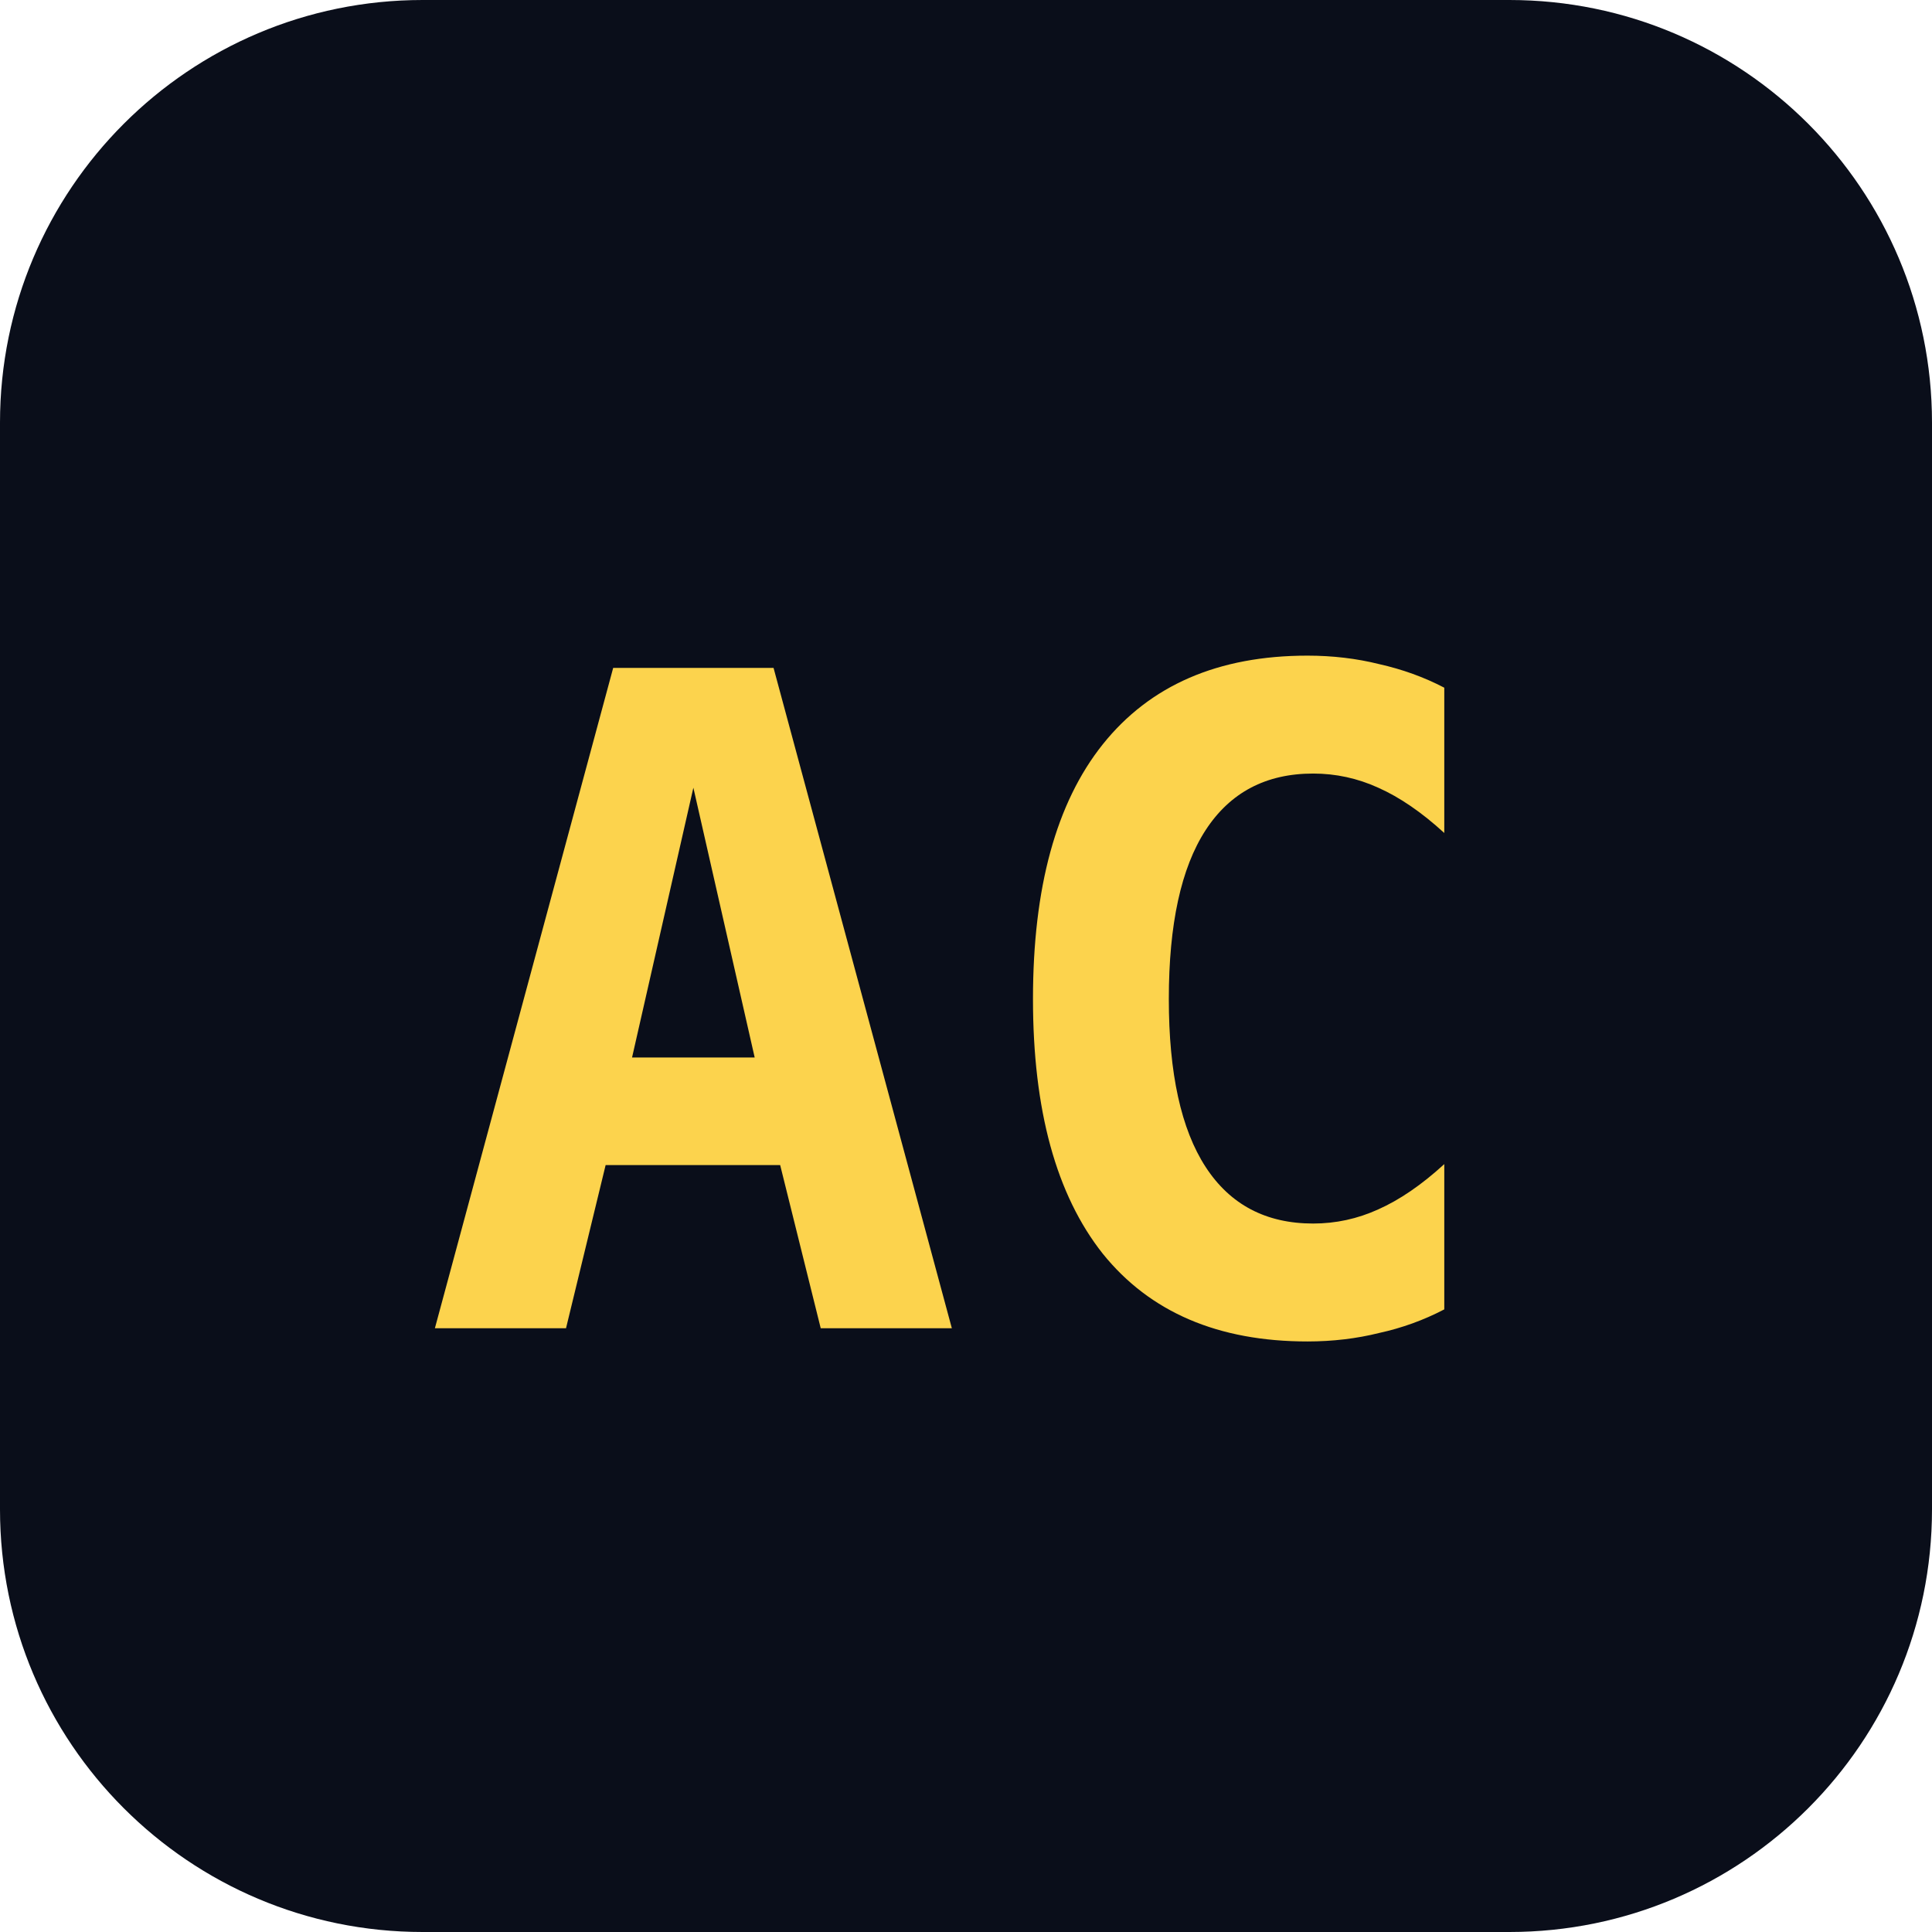
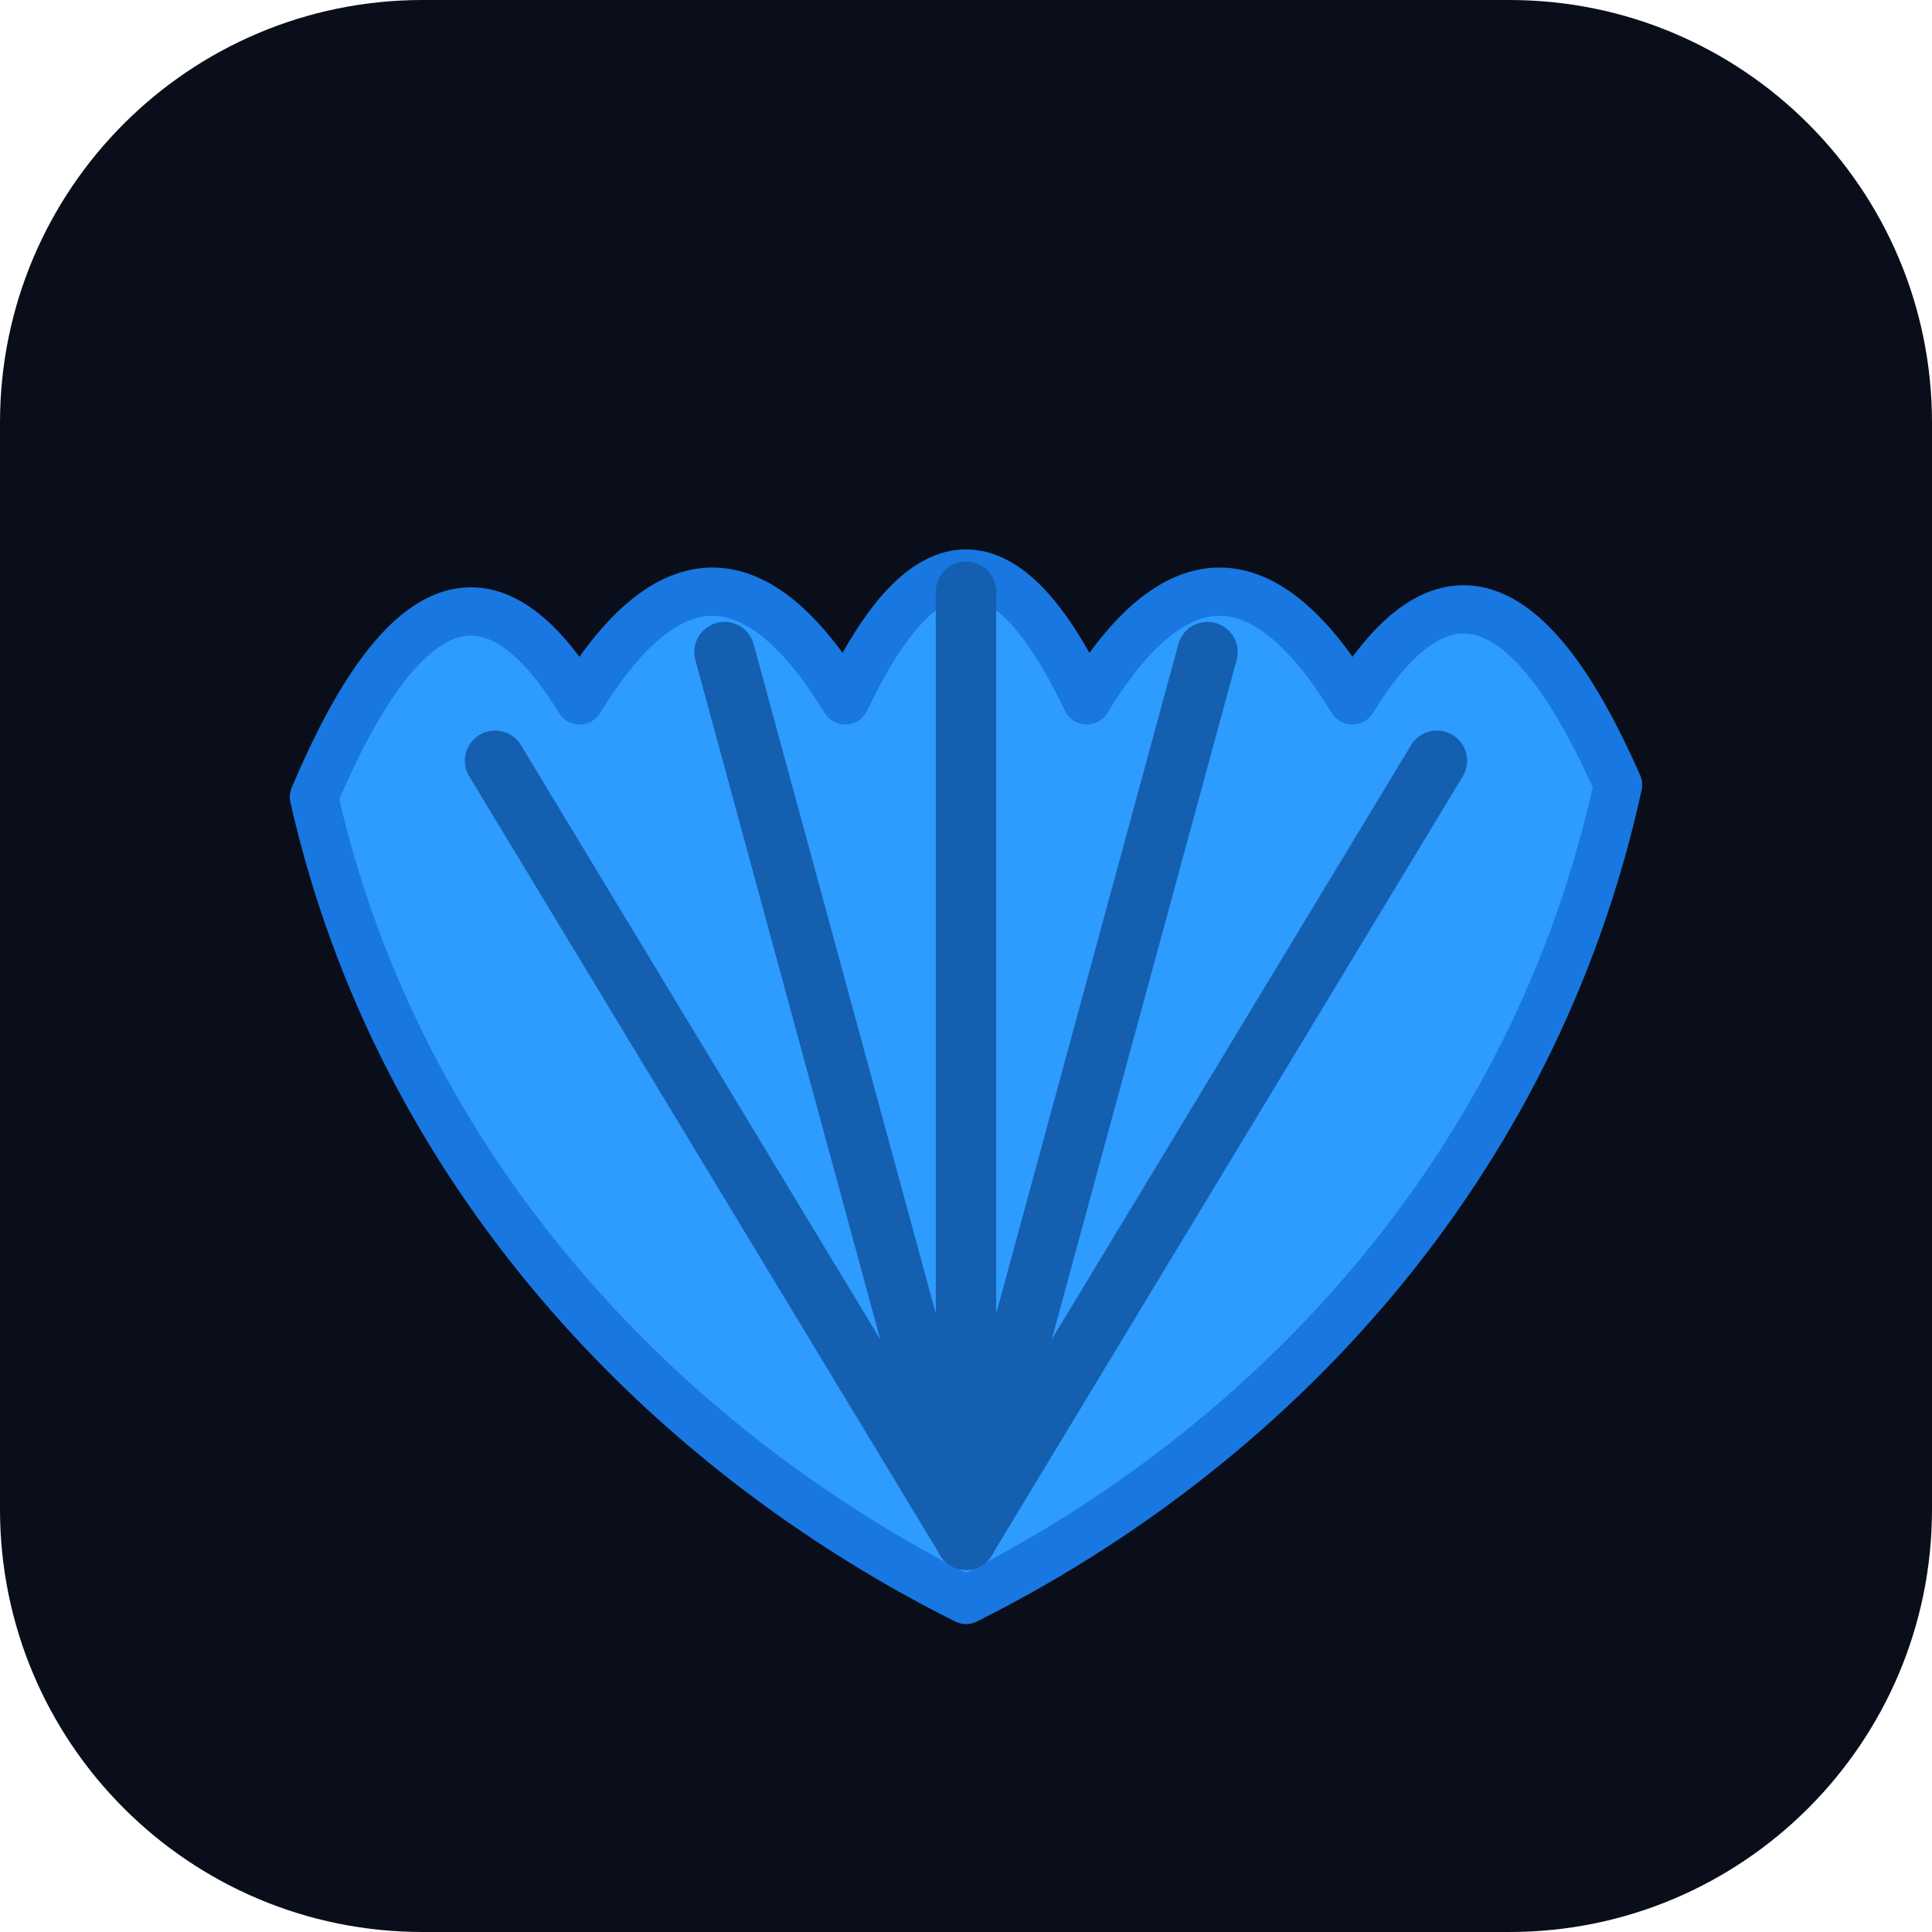
<svg xmlns="http://www.w3.org/2000/svg" viewBox="0 0 32 32">
  <rect width="32" height="32" rx="7" fill="#0a0e1a" />
-   <text x="16" y="22" font-family="ui-monospace, monospace" font-size="15" font-weight="700" text-anchor="middle" fill="#fcd34d">AC</text>
+   <g stroke-linejoin="round" stroke-linecap="round">
+     <path d="M16 26.5          C 11 24 6.6 19.4 5.2 13.2          Q 7.4 8 9.6 11.6          Q 11.8 8 14 11.6          Q 16 7.4 18 11.6          Q 20.2 8 22.4 11.6          Q 24.6 8 26.8 13          C 25.4 19.4 21 24 16 26.5 Z" fill="#2e9bff" stroke="#1877e0" stroke-width="0.8" />
+     <g stroke="#155fb0" stroke-width="1" fill="none">
+       <path d="M16 25.5 L 8.2 12.6" />
+       <path d="M16 25.5 L 12 10.8" />
+       <path d="M16 25.5 L 16 9.8" />
+       <path d="M16 25.5 L 20 10.8" />
+       <path d="M16 25.5 L 23.8 12.6" />
+     </g>
+   </g>
</svg>
